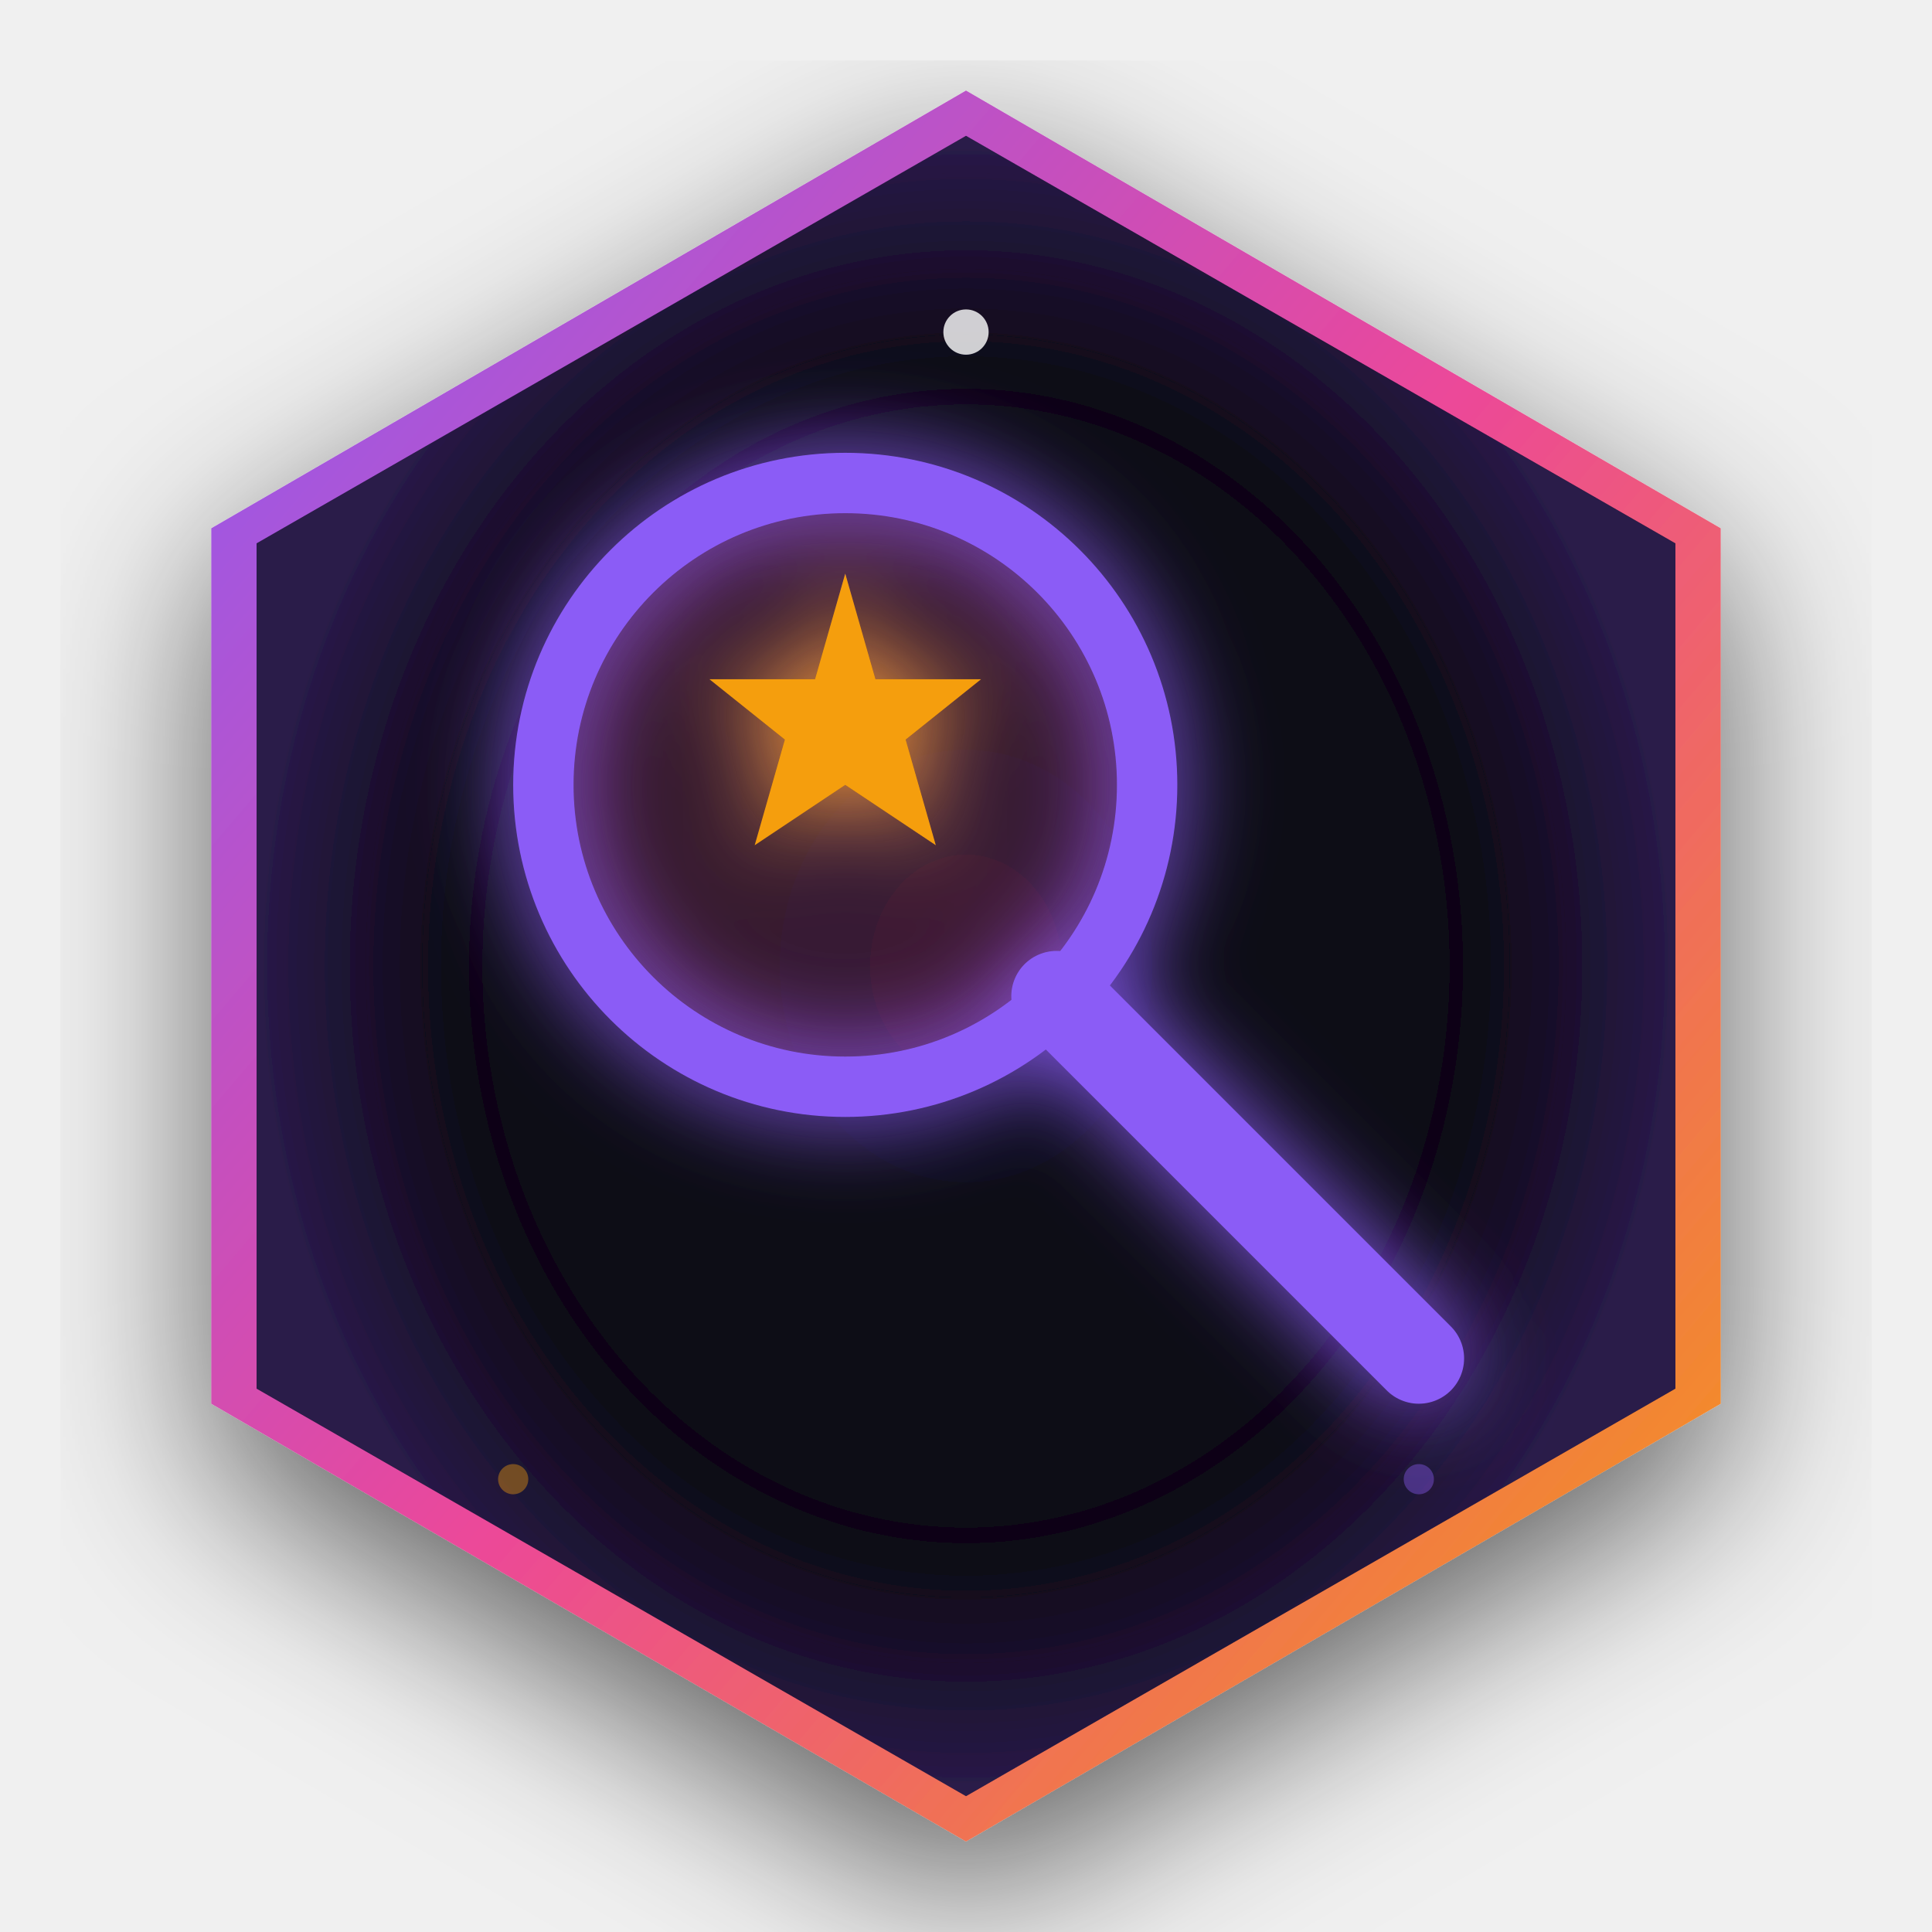
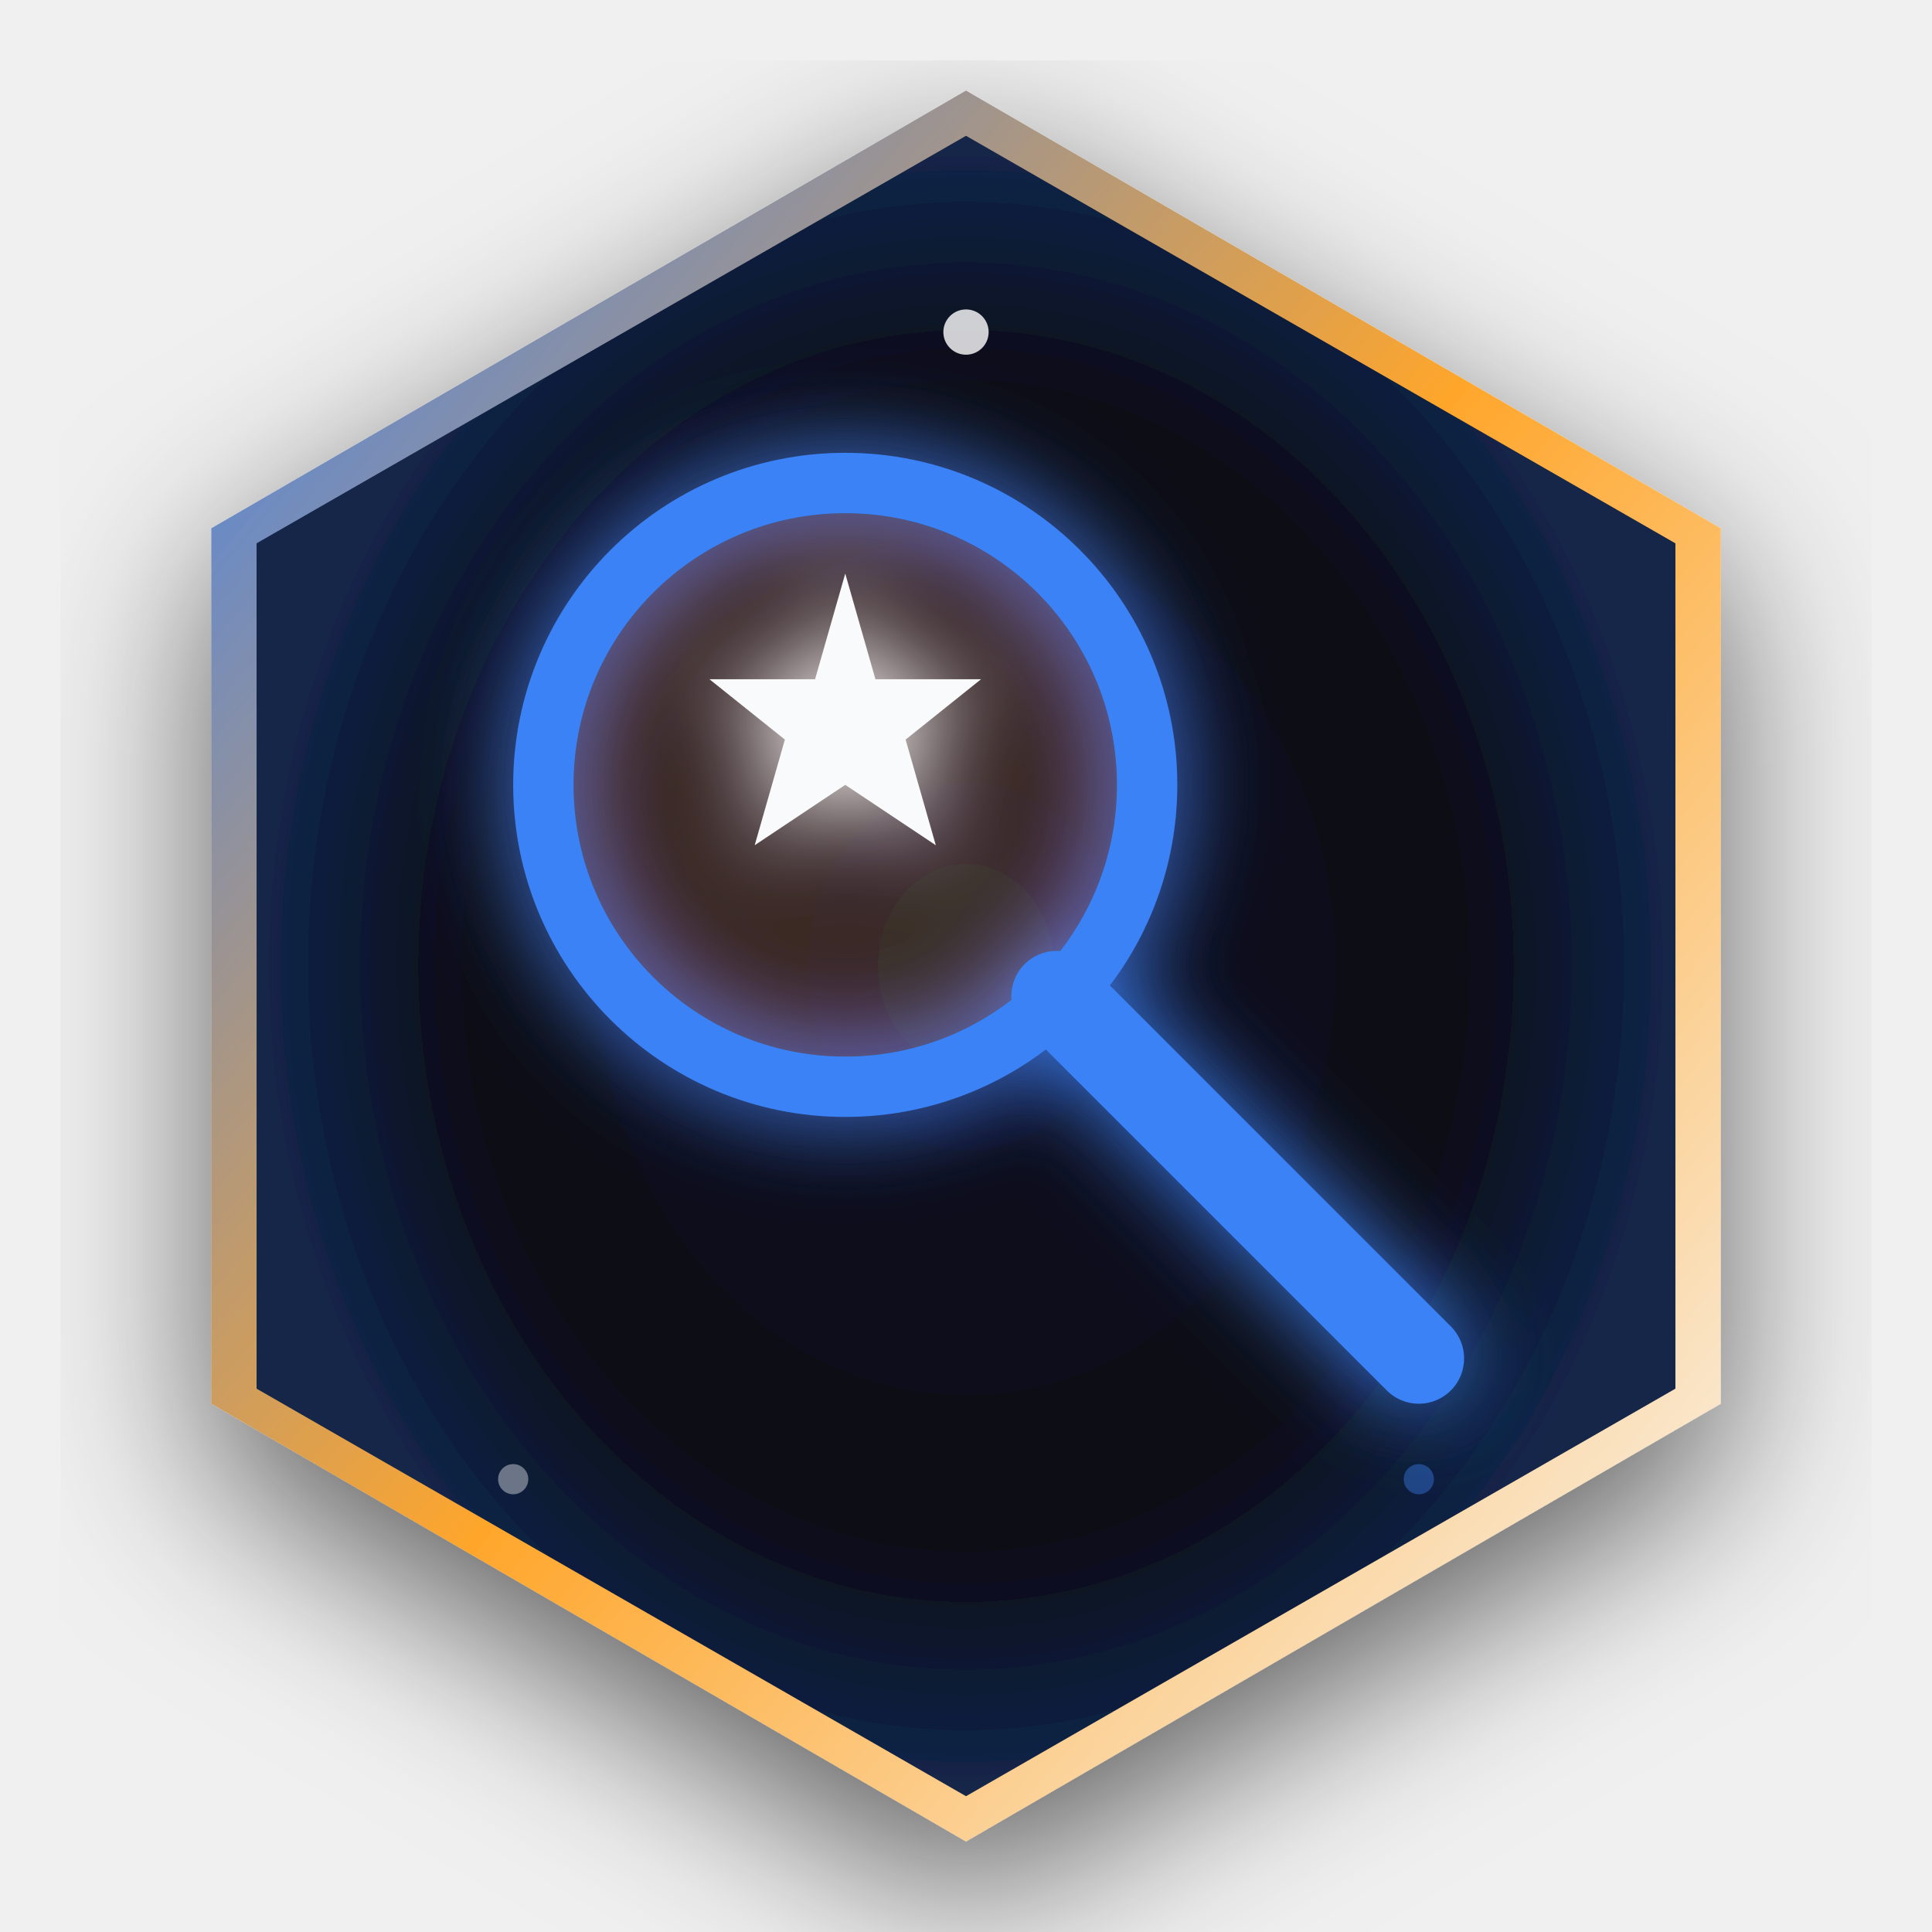
<svg xmlns="http://www.w3.org/2000/svg" viewBox="0 0 128 128" width="128" height="128">
  <defs>
    <radialGradient id="bgGrad" cx="50%" cy="50%" r="50%">
-       <stop offset="0%" stop-color="#130c1e" />
-       <stop offset="100%" stop-color="#08040d" />
+       <stop offset="0%" stop-color="#0d1324" />
+       <stop offset="100%" stop-color="#050710" />
    </radialGradient>
    <linearGradient id="borderGrad" x1="0%" y1="0%" x2="100%" y2="100%">
-       <stop offset="0%" stop-color="#8b5cf6" />
-       <stop offset="50%" stop-color="#ec4899" />
-       <stop offset="100%" stop-color="#f59e0b" />
+       <stop offset="0%" stop-color="#3B82F6" />
+       <stop offset="50%" stop-color="#FFA62B" />
+       <stop offset="100%" stop-color="#F8FAFC" />
    </linearGradient>
    <radialGradient id="innerGlow" cx="50%" cy="50%" r="50%">
-       <stop offset="70%" stop-color="#8b5cf6" stop-opacity="0" />
-       <stop offset="100%" stop-color="#8b5cf6" stop-opacity="0.25" />
+       <stop offset="70%" stop-color="#3B82F6" stop-opacity="0" />
+       <stop offset="100%" stop-color="#3B82F6" stop-opacity="0.25" />
    </radialGradient>
    <filter id="glow" x="-20%" y="-20%" width="140%" height="140%">
      <feGaussianBlur stdDeviation="3" result="blur" />
      <feMerge>
        <feMergeNode in="blur" />
        <feMergeNode in="SourceGraphic" />
      </feMerge>
    </filter>
    <filter id="shadow" x="-10%" y="-10%" width="120%" height="120%">
      <feDropShadow dx="0" dy="4" stdDeviation="6" flood-color="#000000" flood-opacity="0.6" />
    </filter>
  </defs>
  <g filter="url(#shadow)">
    <polygon points="64,6 114,35 114,93 64,122 14,93 14,35" fill="url(#borderGrad)" />
    <polygon points="64,9 111,36 111,92 64,119 17,92 17,36" fill="url(#bgGrad)" />
    <polygon points="64,9 111,36 111,92 64,119 17,92 17,36" fill="url(#innerGlow)" />
  </g>
  <g filter="url(#glow)">
-     <g stroke="#8b5cf6" stroke-width="3.5" fill="none" stroke-linecap="round" stroke-linejoin="round">
-       <circle cx="56" cy="52" r="20" fill="#ec4899" fill-opacity="0.1" stroke-width="4" />
+     <g stroke="#3B82F6" stroke-width="3.5" fill="none" stroke-linecap="round" stroke-linejoin="round">
+       <circle cx="56" cy="52" r="20" fill="#FFA62B" fill-opacity="0.1" stroke-width="4" />
      <line x1="70" y1="66" x2="94" y2="90" stroke-width="6" />
-       <polygon points="56,38 58,45 65,45 60,49 62,56 56,52 50,56 52,49 47,45 54,45" fill="#f59e0b" stroke="none" />
+       <polygon points="56,38 58,45 65,45 60,49 62,56 56,52 50,56 52,49 47,45 54,45" fill="#F8FAFC" stroke="none" />
    </g>
  </g>
  <circle cx="64" cy="22" r="1.5" fill="#fff" opacity="0.8" />
-   <circle cx="34" cy="98" r="1" fill="#f59e0b" opacity="0.4" />
-   <circle cx="94" cy="98" r="1" fill="#8b5cf6" opacity="0.4" />
+   <circle cx="34" cy="98" r="1" fill="#F8FAFC" opacity="0.4" />
+   <circle cx="94" cy="98" r="1" fill="#3B82F6" opacity="0.4" />
</svg>
